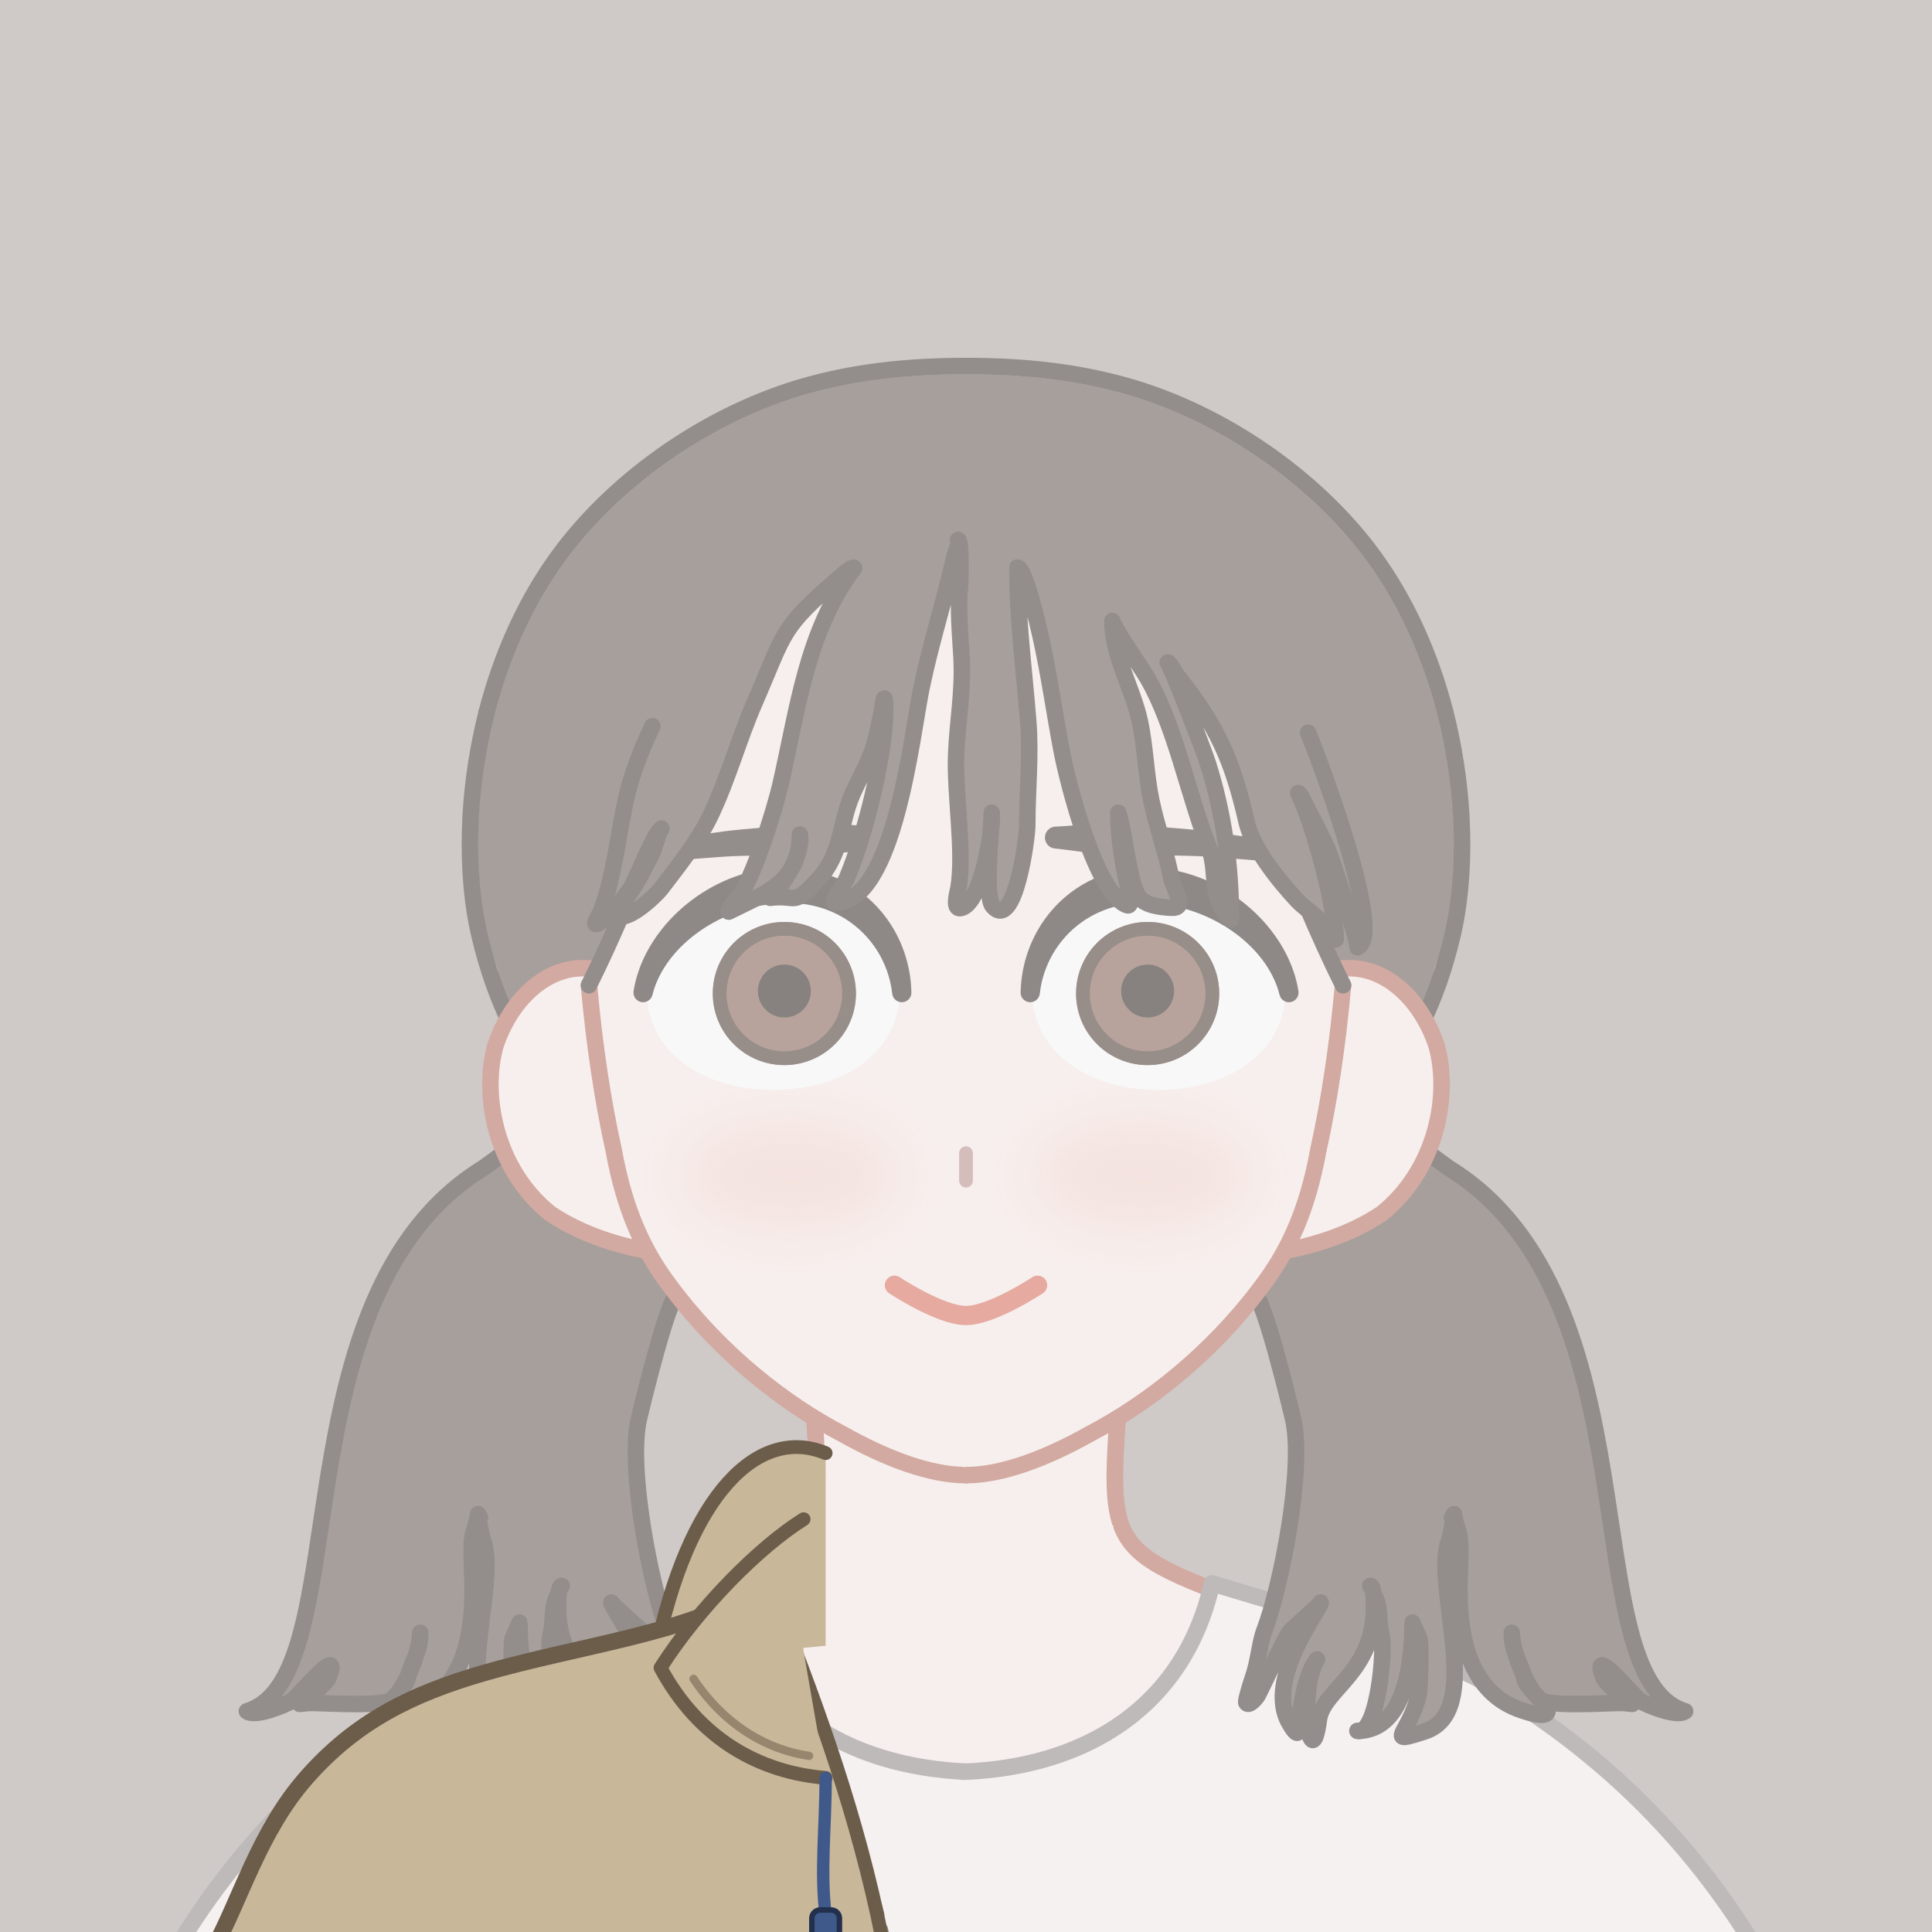
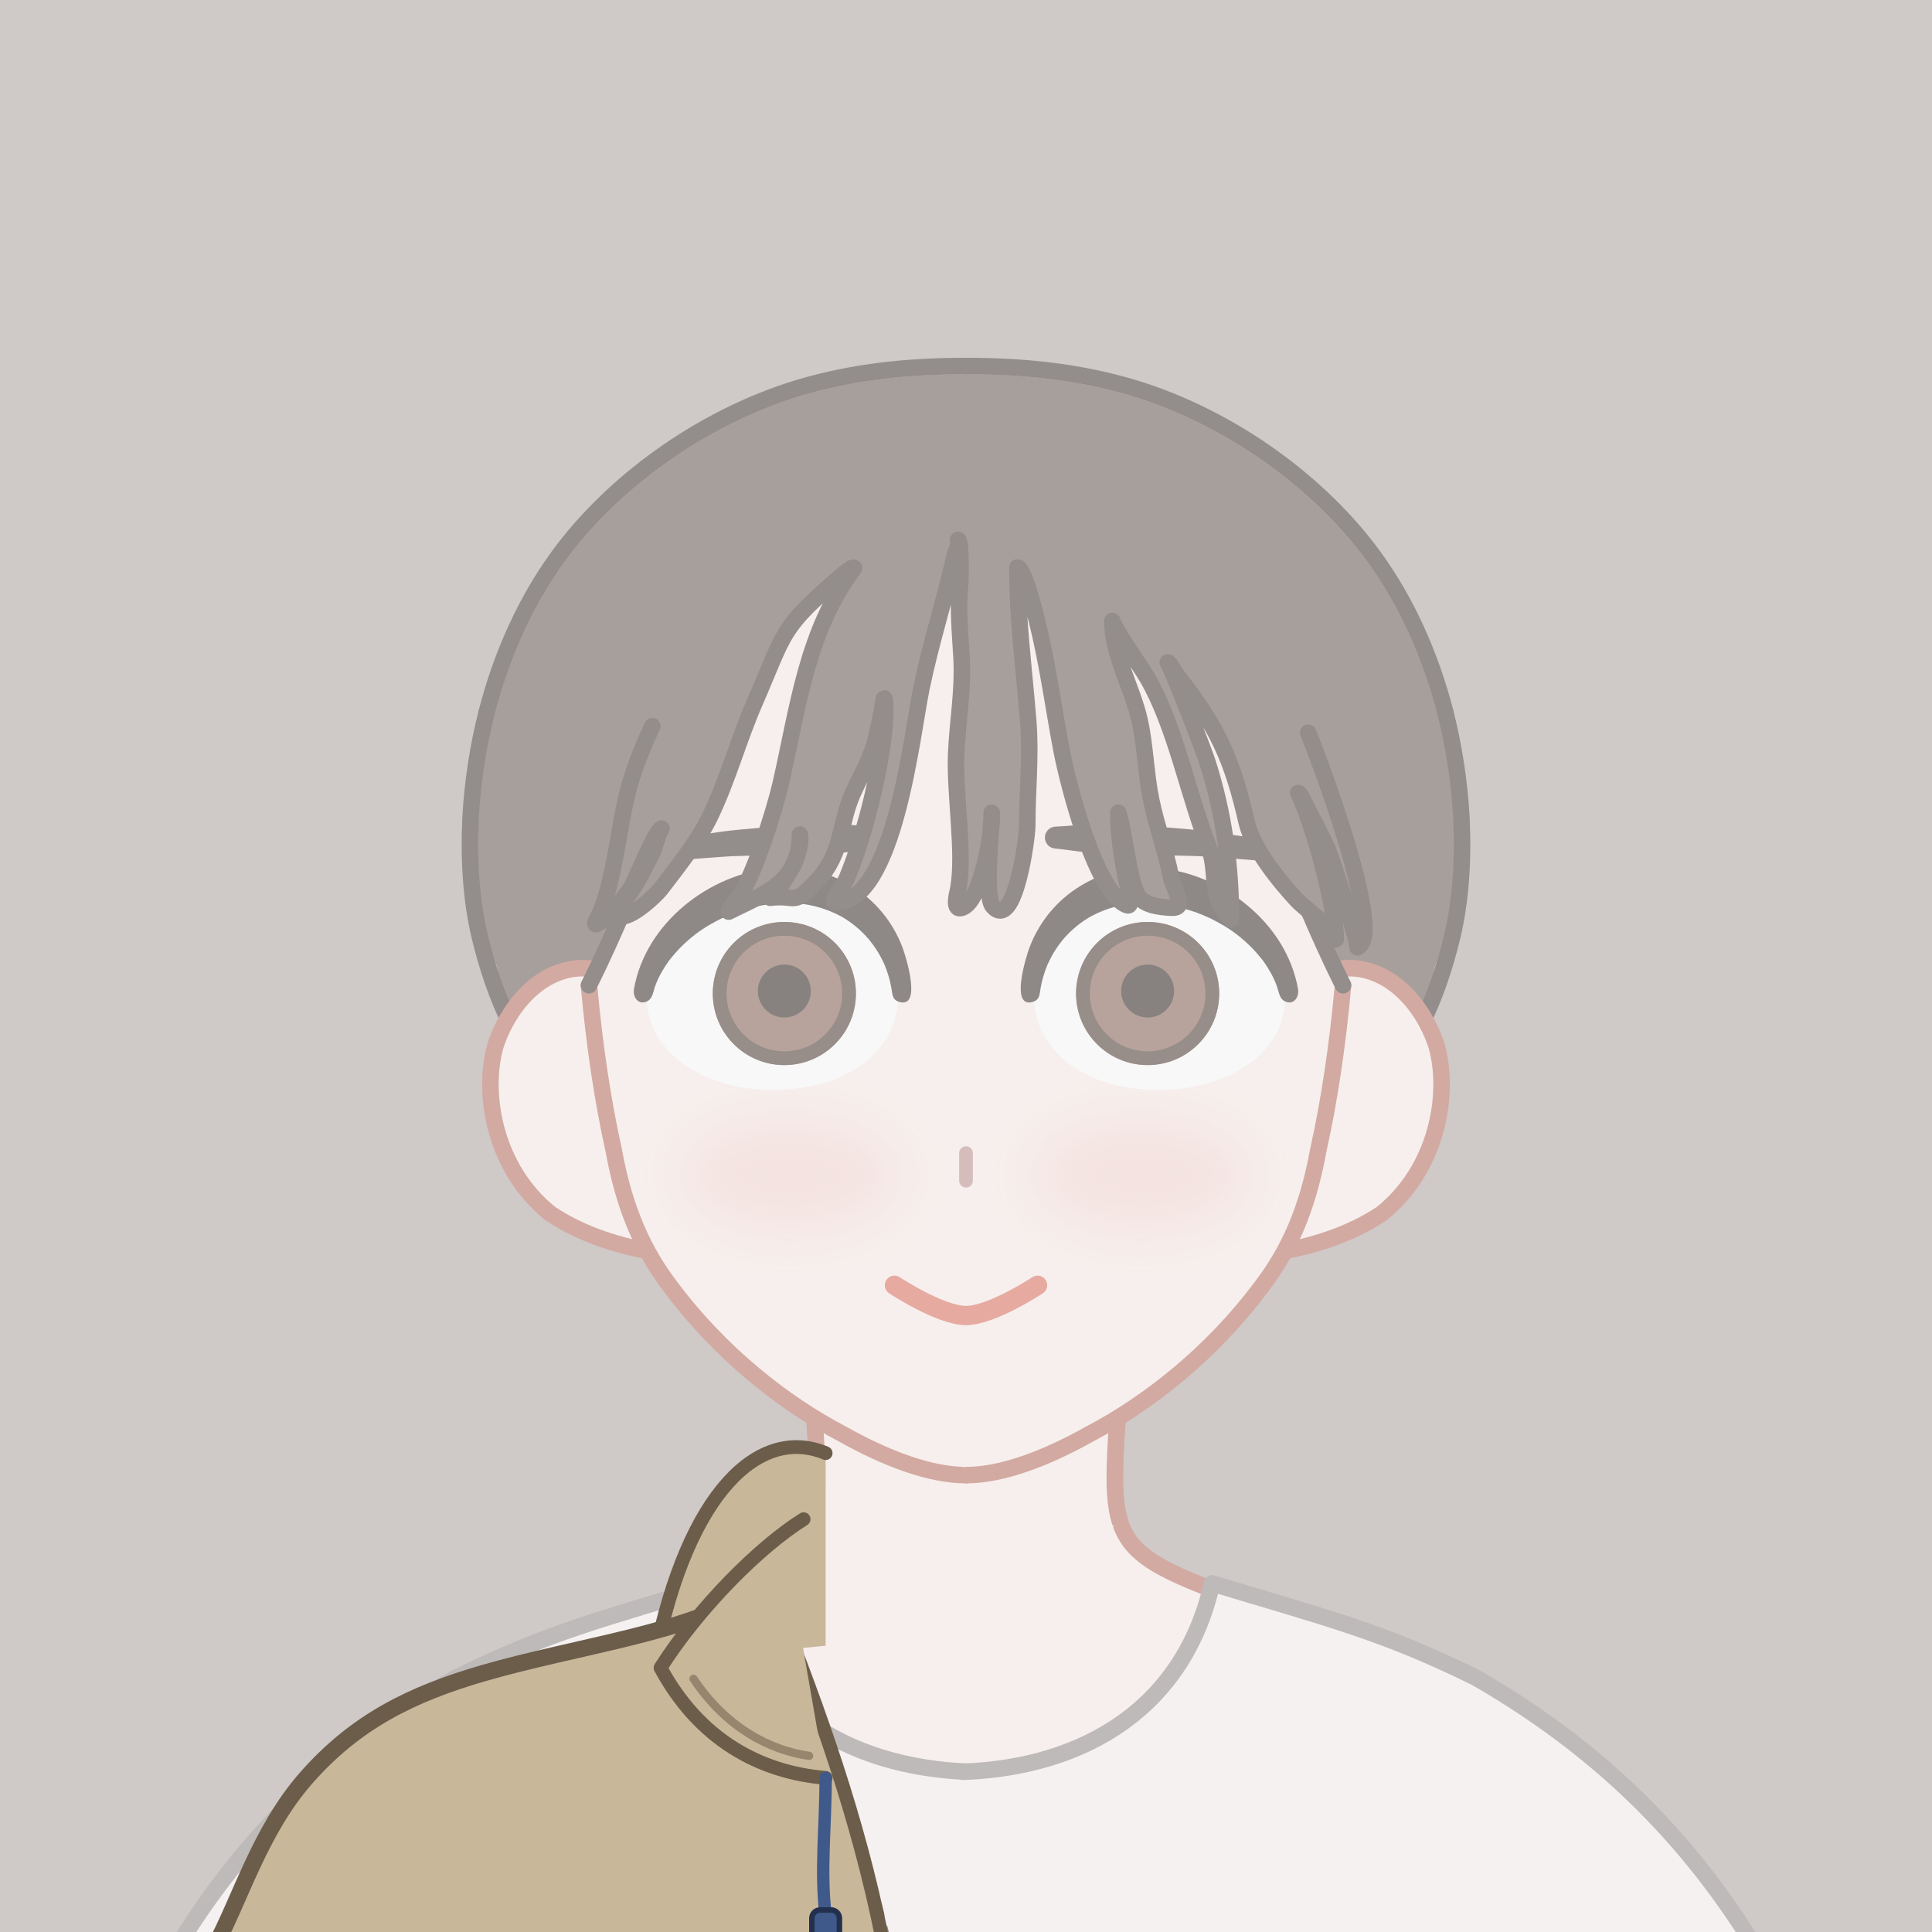
<svg xmlns="http://www.w3.org/2000/svg" width="702" height="702" viewBox="0 0 702 702">
  <g id="_ref">
    <g opacity="0.5">
      <defs>
        <clipPath id="makeup-blush-clip-path-32">
          <path d="M215.154 389.2 L359.154 389.2 L359.154 464.8 L215.154 464.8 Z" />
        </clipPath>
        <filter id="makeup-blush-filter-12" filterUnits="userSpaceOnUse" x="218.154" y="377" width="138" height="100" color-interpolation-filters="sRGB">
          <feGaussianBlur in="SourceGraphic" stdDeviation="9" color-interpolation-filters="linearRGB" />
        </filter>
        <clipPath id="cg-eye2">
-           <path d="M242 360 C242 338 262 326 288 326 C314 326 334 338 334 360 C334 382 314 396 288 396 C262 396 242 382 242 360 Z" fill="#ffffff" />
+           <path d="M242 360 C243.178 339.672 274.345 322.672 291.667 322.167 C315.335 321.476 333.5 338.667 333.5 360.667 C333.5 382.667 314 396 288 396 C262 396 240.727 381.963 242 360 Z" fill="#ffffff" />
        </clipPath>
      </defs>
      <rect width="702" height="702" fill="#ada19f" />
      <g data-layer="body">
        <g>
          <g>
            <path d="M295.671 489.536 C295.86 492.716 296.144 496.116 296.464 499.642 C297.826 514.657 301.926 539.769 294.878 553.441 C290.261 562.398 280.92 569.129 263.403 576.878 C201.389 604.31 121.546 617.454 90.97 686.317 C84.138 701.704 75.573 709.986 91.684 710.505 C172.929 713.121 257.936 710.936 339.784 711.863 C343.856 711.909 347.928 711.955 352 712 L352 490 C333.295 490 314.238 489.776 295.671 489.536 Z" fill="#fdeeea" />
            <path d="M82.239 710.936 C110.769 630.434 156.416 616.431 231.1 588.839 C305.46 561.366 299.091 568.122 294.374 492.286 C294.334 491.649 294.298 491.019 294.267 490.397" fill="none" stroke="#b46352" stroke-width="6" stroke-linecap="round" stroke-linejoin="round" />
            <path d="M214.397 621.514 C239.223 625.184 260.265 629.212 285.965 632.16 C304.952 634.337 315.621 632.997 329.595 648.055" fill="none" stroke="#b46352" stroke-width="5" stroke-linecap="round" opacity="0.35" />
          </g>
        </g>
        <g transform="translate(702 0) scale(-1 1)">
          <g>
            <path d="M295.671 489.536 C295.86 492.716 296.144 496.116 296.464 499.642 C297.826 514.657 301.926 539.769 294.878 553.441 C290.261 562.398 280.92 569.129 263.403 576.878 C201.389 604.31 121.546 617.454 90.97 686.317 C84.138 701.704 75.573 709.986 91.684 710.505 C172.929 713.121 257.936 710.936 339.784 711.863 C343.856 711.909 347.928 711.955 352 712 L352 490 C333.295 490 314.238 489.776 295.671 489.536 Z" fill="#fdeeea" />
            <path d="M82.239 710.936 C110.769 630.434 156.416 616.431 231.1 588.839 C305.46 561.366 299.091 568.122 294.374 492.286 C294.334 491.649 294.298 491.019 294.267 490.397" fill="none" stroke="#b46352" stroke-width="6" stroke-linecap="round" stroke-linejoin="round" />
            <path d="M214.397 621.514 C239.223 625.184 260.265 629.212 285.965 632.16 C304.952 634.337 315.621 632.997 329.595 648.055" fill="none" stroke="#b46352" stroke-width="5" stroke-linecap="round" opacity="0.35" />
          </g>
        </g>
      </g>
      <g data-layer="cloth">
        <g>
          <g />
          <g>
            <path d="M74.27 711.857 C75.096 711.857 79.455 711.785 79.27 710.857 C79.988 711.754 79.98 711.045 80.769 711.677 L352 712 L352 643.827 C352 643.827 331.27 644.738 331.27 640.857 C331.27 641.677 314.183 637.136 312.712 636.525 C293.686 628.622 281.108 615.775 268.622 596.894 C267.434 595.098 260.906 575.253 260.906 575.253 C260.906 575.253 250.529 579.563 238.02 583.014 C214.672 589.456 172.415 606.101 167.717 608.731 C138.02 625.357 104.398 654.614 83.864 679.173 C78.119 686.044 53.378 710.723 70.211 711.756 C71.508 711.835 72.891 711.857 74.27 711.857 Z" fill="#f9f2f1" />
            <path d="M63.073 709.523 C88.77 666.857 122.1 634.7 165.83 609.54 C199.77 592.857 218.52 588.357 261.6 575.333 C271.77 620.357 307.667 642.084 351.917 643.784" fill="none" stroke="#8b8382" stroke-width="6" stroke-linecap="round" stroke-linejoin="round" />
          </g>
        </g>
        <g transform="translate(702 0) scale(-1 1)">
          <g />
          <g>
            <path d="M74.27 711.857 C75.096 711.857 79.455 711.785 79.27 710.857 C79.988 711.754 79.98 711.045 80.769 711.677 L352 712 L352 643.827 C352 643.827 331.27 644.738 331.27 640.857 C331.27 641.677 314.183 637.136 312.712 636.525 C293.686 628.622 281.108 615.775 268.622 596.894 C267.434 595.098 260.906 575.253 260.906 575.253 C260.906 575.253 250.529 579.563 238.02 583.014 C214.672 589.456 172.415 606.101 167.717 608.731 C138.02 625.357 104.398 654.614 83.864 679.173 C78.119 686.044 53.378 710.723 70.211 711.756 C71.508 711.835 72.891 711.857 74.27 711.857 Z" fill="#f9f2f1" />
            <path d="M63.073 709.523 C88.77 666.857 122.1 634.7 165.83 609.54 C199.77 592.857 218.52 588.357 261.6 575.333 C271.77 620.357 307.667 642.084 351.917 643.784" fill="none" stroke="#8b8382" stroke-width="6" stroke-linecap="round" stroke-linejoin="round" />
          </g>
        </g>
      </g>
      <g data-layer="skinNeck">
        <g>
          <g>
            <path d="M296.464 499.642 C296.144 496.116 295.86 492.716 295.671 489.536 C314.238 489.776 333.295 490 352 490 L352 562.636 L351.354 562.564 L345.706 561.869 C333.876 560.36 321.926 558.6 310.081 557.018 C306.575 556.55 293.84 555.879 295.498 552.147 C301.677 538.233 297.784 514.195 296.464 499.642 Z" fill="#fdeeea" />
            <path d="M295.107 552.726 C298.619 541.358 296.351 524.081 294.374 492.286" fill="none" stroke="#b46352" stroke-width="6" stroke-linecap="round" stroke-linejoin="round" />
          </g>
        </g>
        <g transform="translate(702 0) scale(-1 1)">
          <g>
            <path d="M296.464 499.642 C296.144 496.116 295.86 492.716 295.671 489.536 C314.238 489.776 333.295 490 352 490 L352 562.636 L351.354 562.564 L345.706 561.869 C333.876 560.36 321.926 558.6 310.081 557.018 C306.575 556.55 293.84 555.879 295.498 552.147 C301.677 538.233 297.784 514.195 296.464 499.642 Z" fill="#fdeeea" />
            <path d="M295.107 552.726 C298.619 541.358 296.351 524.081 294.374 492.286" fill="none" stroke="#b46352" stroke-width="6" stroke-linecap="round" stroke-linejoin="round" />
          </g>
        </g>
      </g>
-       <g data-layer="hairMid">
-         <g>
-           <g>
-             <path d="M246.346 470.051 C252.058 457.884 251.33 448.199 243.07 434.669 C238.956 426.719 237.325 420.839 228.711 415.289 C206.623 401.069 195.92 409.499 175.625 424.389 C99.328 471.409 130.552 609.403 89.711 621.793 C92.696 624.063 103.403 619.583 105.822 618.153 C108.255 616.713 124.757 596.133 119.336 609.653 C118.582 611.533 113.631 615.683 111.427 617.133 C106.635 620.283 109.057 618.723 113.403 618.773 C118.927 618.823 139.489 620.153 142.388 617.583 C147.818 612.773 152.711 599.273 152.711 593.263 C152.711 600.773 149.385 603.763 148.149 609.773 C147.304 613.873 139.593 619.023 139.706 621.733 C139.843 625.043 149.803 621.283 151.883 620.363 C170.299 612.233 171.711 589.693 171.711 577.413 C171.711 572.163 170.979 563.063 171.67 558.353 C171.876 556.953 173.9 551.093 173.711 550.173 C173.96 550.589 174.197 551.005 174.421 551.422 L174.11 550.922 C173.439 551.258 175.192 558.829 175.579 559.922 C181.477 576.576 162.297 622.015 184.409 629.153 C199.261 633.947 190.038 630.137 186.546 615.971 C186.03 613.875 185.61 597.159 186.226 595.409 C186.446 594.785 188.796 589.666 188.777 589.589 C188.777 602.195 190.785 628.922 208.777 628.922 C201.455 630.753 198.534 598.933 200.068 593.773 C201.338 589.499 200.169 584.271 202.538 579.84 C203.243 578.52 203.238 576.081 204.11 576.256 C202.849 576.003 202.797 581.895 202.777 582.922 C202.285 607.842 221.252 613.552 222.777 624.922 C225.695 646.676 230.392 614.04 223.444 602.922 C227.157 607.873 228.466 615.721 229.444 621.589 C230.324 626.871 228.975 634.026 233.57 626.033 C242.692 610.164 221.67 584.015 222.11 582.256 C223.525 584.142 230.728 590.225 232.983 592.471 C235.024 594.505 242.514 611.398 245.016 616.038 C245.475 616.889 248.24 620.248 249.146 618.672 C249.502 618.052 247.263 611.007 246.804 609.719 C244.719 603.857 244.271 596.797 242.595 592.453 C236.61 576.947 227.965 533.366 232.163 515.515 C233.177 511.198 242.851 470.916 246.346 470.051 Z" fill="#5d4e48" stroke="#352a27" stroke-width="6" stroke-linecap="round" stroke-linejoin="round" />
-           </g>
-         </g>
-         <g transform="translate(702 0) scale(-1 1)">
-           <g>
-             <path d="M246.346 470.051 C252.058 457.884 251.33 448.199 243.07 434.669 C238.956 426.719 237.325 420.839 228.711 415.289 C206.623 401.069 195.92 409.499 175.625 424.389 C99.328 471.409 130.552 609.403 89.711 621.793 C92.696 624.063 103.403 619.583 105.822 618.153 C108.255 616.713 124.757 596.133 119.336 609.653 C118.582 611.533 113.631 615.683 111.427 617.133 C106.635 620.283 109.057 618.723 113.403 618.773 C118.927 618.823 139.489 620.153 142.388 617.583 C147.818 612.773 152.711 599.273 152.711 593.263 C152.711 600.773 149.385 603.763 148.149 609.773 C147.304 613.873 139.593 619.023 139.706 621.733 C139.843 625.043 149.803 621.283 151.883 620.363 C170.299 612.233 171.711 589.693 171.711 577.413 C171.711 572.163 170.979 563.063 171.67 558.353 C171.876 556.953 173.9 551.093 173.711 550.173 C173.96 550.589 174.197 551.005 174.421 551.422 L174.11 550.922 C173.439 551.258 175.192 558.829 175.579 559.922 C181.477 576.576 162.297 622.015 184.409 629.153 C199.261 633.947 190.038 630.137 186.546 615.971 C186.03 613.875 185.61 597.159 186.226 595.409 C186.446 594.785 188.796 589.666 188.777 589.589 C188.777 602.195 190.785 628.922 208.777 628.922 C201.455 630.753 198.534 598.933 200.068 593.773 C201.338 589.499 200.169 584.271 202.538 579.84 C203.243 578.52 203.238 576.081 204.11 576.256 C202.849 576.003 202.797 581.895 202.777 582.922 C202.285 607.842 221.252 613.552 222.777 624.922 C225.695 646.676 230.392 614.04 223.444 602.922 C227.157 607.873 228.466 615.721 229.444 621.589 C230.324 626.871 228.975 634.026 233.57 626.033 C242.692 610.164 221.67 584.015 222.11 582.256 C223.525 584.142 230.728 590.225 232.983 592.471 C235.024 594.505 242.514 611.398 245.016 616.038 C245.475 616.889 248.24 620.248 249.146 618.672 C249.502 618.052 247.263 611.007 246.804 609.719 C244.719 603.857 244.271 596.797 242.595 592.453 C236.61 576.947 227.965 533.366 232.163 515.515 C233.177 511.198 242.851 470.916 246.346 470.051 Z" fill="#5d4e48" stroke="#352a27" stroke-width="6" stroke-linecap="round" stroke-linejoin="round" />
-           </g>
-         </g>
-       </g>
      <g data-layer="hairBase">
        <g>
          <g>
            <path d="M352 381.448 L352 135.951 L351.016 135.951 C330.344 135.951 310.656 137.919 290.968 143.826 C255.53 154.654 224.03 178.279 205.327 203.873 C186.623 229.467 175.795 262.936 173.826 297.39 C172.842 317.077 174.811 336.765 180.717 351.531 C182.027 358.081 184.209 364.632 187.262 370.602 C187.365 370.682 201.168 393.038 203.562 396.448 C204.832 398.257 211.612 404.019 213.517 405.842 C223.248 415.153 227.833 417.061 239.562 423.948 C253.821 432.321 287.168 441.633 303.192 437.819 C328.028 431.907 350.54 430.17 351.074 398.222 C351.102 396.519 351.452 381.949 352 381.448 Z" fill="#5d4e48" />
          </g>
          <g>
            <path d="M351 133 C330 133 310 135 290 141 C254 152 222 176 203 202 C191 218.4 182.2 238 176.8 259" fill="none" stroke="#352a27" stroke-width="6" stroke-linecap="round" stroke-linejoin="round" />
          </g>
          <g>
            <path d="M176.8 259 C173.7 271.3 171.7 284.1 171 297 C170.247 312.067 171.196 327.134 174.275 340.064 C179.731 362.97 189.199 384.12 205.639 400.625 C218.159 413.194 231.61 422.103 248.042 428.491 C248.47 428.658 248.896 428.816 249.319 428.964 C252.635 430.122 260.334 430.818 262.896 432.282" fill="none" stroke="#352a27" stroke-width="6" stroke-linecap="round" stroke-linejoin="round" />
          </g>
        </g>
        <g transform="translate(702 0) scale(-1 1)">
          <g>
            <path d="M352 381.448 L352 135.951 L351.016 135.951 C330.344 135.951 310.656 137.919 290.968 143.826 C255.53 154.654 224.03 178.279 205.327 203.873 C186.623 229.467 175.795 262.936 173.826 297.39 C172.842 317.077 174.811 336.765 180.717 351.531 C182.027 358.081 184.209 364.632 187.262 370.602 C187.365 370.682 201.168 393.038 203.562 396.448 C204.832 398.257 211.612 404.019 213.517 405.842 C223.248 415.153 227.833 417.061 239.562 423.948 C253.821 432.321 287.168 441.633 303.192 437.819 C328.028 431.907 350.54 430.17 351.074 398.222 C351.102 396.519 351.452 381.949 352 381.448 Z" fill="#5d4e48" />
          </g>
          <g>
            <path d="M351 133 C330 133 310 135 290 141 C254 152 222 176 203 202 C191 218.4 182.2 238 176.8 259" fill="none" stroke="#352a27" stroke-width="6" stroke-linecap="round" stroke-linejoin="round" />
          </g>
          <g>
            <path d="M176.8 259 C173.7 271.3 171.7 284.1 171 297 C170.247 312.067 171.196 327.134 174.275 340.064 C179.731 362.97 189.199 384.12 205.639 400.625 C218.159 413.194 231.61 422.103 248.042 428.491 C248.47 428.658 248.896 428.816 249.319 428.964 C252.635 430.122 260.334 430.818 262.896 432.282" fill="none" stroke="#352a27" stroke-width="6" stroke-linecap="round" stroke-linejoin="round" />
          </g>
        </g>
      </g>
      <g data-layer="ear">
        <g>
          <g>
            <path d="M215 352 C200 350 186 362 180 380 C175 398 180 425 200 441 C212 449 226 453 238 455 L225 380 Z" fill="#fdeeea" />
            <path d="M215 352 C200 350 186 362 180 380 C175 398 180 425 200 441 C212 449 226 453 238 455" fill="none" stroke="#b46352" stroke-width="6" stroke-linecap="round" stroke-linejoin="round" />
          </g>
        </g>
        <g transform="translate(702 0) scale(-1 1)">
          <g>
            <path d="M215 352 C200 350 186 362 180 380 C175 398 180 425 200 441 C212 449 226 453 238 455 L225 380 Z" fill="#fdeeea" />
            <path d="M215 352 C200 350 186 362 180 380 C175 398 180 425 200 441 C212 449 226 453 238 455" fill="none" stroke="#b46352" stroke-width="6" stroke-linecap="round" stroke-linejoin="round" />
          </g>
        </g>
      </g>
      <g data-layer="face">
        <g>
          <g>
            <path d="M352 200 L351 200 C322 200 296 208 278 228 C262 246 250 272 240 298 C232 318 223 340 214 358 C216 380 219 400 223 418 C227 440 234 455 244 468 C262 492 285 510 306 521 C322 530 338 536 351 536 L352 536 Z" fill="#fdeeea" />
            <path d="M214 358 C216 380 219 400 223 418 C227 440 234 455 244 468 C262 492 285 510 306 521 C322 530 338 536 351 536" fill="none" stroke="#b46352" stroke-width="6" stroke-linecap="round" stroke-linejoin="round" />
          </g>
        </g>
        <g transform="translate(702 0) scale(-1 1)">
          <g>
            <path d="M352 200 L351 200 C322 200 296 208 278 228 C262 246 250 272 240 298 C232 318 223 340 214 358 C216 380 219 400 223 418 C227 440 234 455 244 468 C262 492 285 510 306 521 C322 530 338 536 351 536 L352 536 Z" fill="#fdeeea" />
            <path d="M214 358 C216 380 219 400 223 418 C227 440 234 455 244 468 C262 492 285 510 306 521 C322 530 338 536 351 536" fill="none" stroke="#b46352" stroke-width="6" stroke-linecap="round" stroke-linejoin="round" />
          </g>
        </g>
      </g>
      <g data-layer="makeup">
        <g>
          <g>
            <g clip-path="url(#makeup-blush-clip-path-32)">
              <g filter="url(#makeup-blush-filter-12)">
                <ellipse cx="287.154" cy="427" rx="40" ry="21" fill="#f3bfb8" opacity="0.5" />
              </g>
            </g>
          </g>
        </g>
        <g transform="translate(702 0) scale(-1 1)">
          <g>
            <g clip-path="url(#makeup-blush-clip-path-32)">
              <g filter="url(#makeup-blush-filter-12)">
                <ellipse cx="287.154" cy="427" rx="40" ry="21" fill="#f3bfb8" opacity="0.5" />
              </g>
            </g>
          </g>
        </g>
      </g>
      <g data-layer="mouth">
        <g>
          <path d="M351 419 L351 429" fill="none" stroke="#b98a88" stroke-width="5" stroke-linecap="round" />
        </g>
        <g>
          <path d="M325 467 C325 467 341.59 478 351 478 C360.41 478 377 467 377 467" fill="none" stroke="#dc6450" stroke-width="7" stroke-linecap="round" stroke-linejoin="round" />
        </g>
      </g>
      <g data-layer="eye">
        <g transform="translate(285 361) scale(1) translate(-292 -361)">
-           <path d="M242 360 C242 338 262 326 288 326 C314 326 334 338 334 360 C334 382 314 396 288 396 C262 396 242 382 242 360 Z" fill="#ffffff" />
+           <path d="M242 360 C243.178 339.672 274.345 322.672 291.667 322.167 C315.335 321.476 333.5 338.667 333.5 360.667 C333.5 382.667 314 396 288 396 C262 396 240.727 381.963 242 360 Z" fill="#ffffff" />
          <g clip-path="url(#cg-eye2)">
            <g transform="translate(292 361) scale(0.26)">
              <g transform="translate(-110 -110) scale(1)">
                <g>
                  <circle cx="110" cy="110" r="100" fill="#7e5647" />
                  <circle cx="110" cy="106.526" r="37" fill="#1e1410" />
                </g>
              </g>
            </g>
            <circle cx="292" cy="361" r="23.5" fill="none" stroke="#3e2a22" stroke-width="5" />
          </g>
          <g>
-             <polygon points="237.252,359.897 237.551,358.24 237.883,356.76 237.941,356.513 238.406,354.792 238.803,353.526 238.951,353.061 239.578,351.317 239.962,350.368 240.28,349.584 241.058,347.862 241.344,347.294 241.925,346.127 242.867,344.408 242.928,344.314 243.885,342.708 244.617,341.579 244.985,341.016 246.164,339.343 246.569,338.814 247.417,337.698 248.568,336.29 248.745,336.08 250.15,334.489 250.84,333.764 251.624,332.938 253.169,331.426 253.251,331.357 254.778,329.959 255.664,329.208 256.451,328.542 258.188,327.176 258.338,327.071 259.976,325.871 260.978,325.193 261.816,324.627 263.713,323.445 263.884,323.351 265.648,322.334 266.723,321.768 267.619,321.299 269.636,320.333 269.832,320.251 271.687,319.443 272.839,318.994 273.747,318.642 275.844,317.917 276.12,317.835 277.977,317.271 279.259,316.935 280.089,316.72 282.225,316.252 282.674,316.172 284.386,315.867 285.904,315.658 286.538,315.572 288.676,315.367 289.401,315.327 290.829,315.25 292.642,315.226 293.004,315.221 295.029,315.28 296.147,315.36 297.018,315.423 298.974,315.649 299.642,315.754 300.899,315.956 302.839,316.351 303.092,316.412 304.736,316.824 306.239,317.271 306.592,317.373 308.418,318.001 309.548,318.446 310.23,318.713 311.993,319.495 312.749,319.869 313.708,320.347 315.391,321.276 315.82,321.534 317.035,322.277 318.624,323.341 318.745,323.424 320.158,324.467 321.316,325.4 321.654,325.667 323.091,326.923 323.903,327.696 324.47,328.235 325.79,329.602 326.297,330.172 327.055,331.028 328.256,332.499 328.49,332.806 329.392,334.018 330.352,335.425 330.465,335.582 331.471,337.186 332.122,338.33 332.409,338.828 333.281,340.508 333.67,341.338 334.08,342.214 334.808,343.949 334.992,344.434 335.468,345.715 336.057,347.505 336.088,347.599 336.571,349.304 336.901,350.668 337.014,351.126 337.388,352.973 337.543,353.928 337.688,354.817 337.915,356.668 337.962,357.21 338.072,358.537 338.153,360.357 338.146,361.044 338.006,361.715 337.737,362.346 337.35,362.913 336.861,363.394 336.286,363.769 335.65,364.026 334.976,364.153 334.29,364.146 333.618,364.006 332.987,363.737 332.42,363.35 331.94,362.861 331.564,362.286 331.308,361.65 331.18,360.976 330.952,359.311 330.741,358.141 330.667,357.75 330.321,356.221 330.125,355.498 329.911,354.712 329.435,353.212 329.326,352.918 328.903,351.751 328.295,350.262 328.289,350.247 332.186,348.915 328.346,350.404 327.667,348.922 327.122,347.855 326.963,347.551 326.209,346.222 325.793,345.553 325.404,344.931 324.546,343.673 324.313,343.364 323.644,342.461 322.641,341.211 326.581,338.437 322.758,341.37 322.695,341.298 321.707,340.166 320.806,339.215 320.678,339.088 319.611,338.057 318.914,337.435 318.503,337.07 317.368,336.138 316.918,335.8 316.202,335.257 315.002,334.422 314.826,334.316 313.769,333.636 312.455,332.862 312.429,332.847 315.575,328.126 312.628,332.973 311.255,332.235 310.187,331.716 309.949,331.605 308.63,331.03 307.86,330.729 307.304,330.513 305.949,330.043 305.483,329.903 304.56,329.62 303.179,329.254 303.067,329.233 301.785,328.941 300.369,328.674 300.36,328.676 298.901,328.459 297.886,328.344 297.468,328.298 296.013,328.186 295.393,328.162 294.522,328.124 292.996,328.113 292.886,328.117 291.308,328.156 290.115,328.224 289.625,328.251 287.955,328.397 287.555,328.445 286.26,328.598 284.767,328.824 284.542,328.856 282.84,329.164 282.225,329.296 281.147,329.526 279.48,329.94 279.412,329.953 277.697,330.432 276.975,330.658 276,330.962 274.294,331.56 274.289,331.557 272.589,332.208 271.847,332.519 270.917,332.909 269.253,333.675 269.166,333.715 266.483,328.557 269.341,333.62 267.607,334.487 266.89,334.872 265.995,335.352 264.409,336.278 264.333,336.322 261.3,331.723 264.49,336.215 262.858,337.24 262.157,337.711 261.347,338.255 259.821,339.363 259.808,339.373 256.523,335.37 259.946,339.255 258.454,340.418 257.716,341.032 257.083,341.559 255.762,342.739 255.685,342.806 254.501,343.949 253.647,344.833 253.301,345.188 252.159,346.459 251.834,346.845 251.082,347.752 250.048,349.104 250.03,349.127 246.472,346.733 250.12,348.988 249.134,350.389 248.514,351.347 248.254,351.743 247.457,353.088 247.132,353.691 246.724,354.451 246.056,355.833 245.922,356.135 245.462,357.208 244.942,358.578 244.909,358.668 244.488,359.962 244.081,361.436 243.865,362.087 243.527,362.684 243.078,363.203 242.537,363.625 241.924,363.933 241.262,364.116 240.578,364.166 239.897,364.081 239.246,363.865 238.649,363.527 238.13,363.078 237.708,362.537 237.4,361.924 237.218,361.262 237.168,360.578" fill="#2b201d" />
+             <path d="M328.289 350.247 L328.346 350.404 C326.72 346.855 325.084 344.255 322.641 341.211 L322.758 341.37 C319.598 337.758 316.589 335.249 312.429 332.847 L312.628 332.973 C300.334 326.364 287.171 327.046 274.294 331.56 L274.289 331.557 C272.521 332.234 270.886 332.924 269.166 333.715 L269.341 333.62 C267.606 334.487 266.011 335.351 264.333 336.322 L264.49 336.215 C262.896 337.216 261.303 338.226 259.808 339.373 L259.946 339.255 C255.932 342.384 253.172 345.112 250.03 349.127 L250.12 348.988 C248.035 351.95 246.428 354.662 245.138 358.063 C244.417 359.962 244.212 362.663 242.378 363.705 C239.23 365.493 236.768 362.578 237.37 359.245 C241.705 335.218 264.857 317.36 288.406 315.393 C309.011 313.672 327.776 325.333 334.927 344.263 C336.104 347.378 342.185 366.695 333.618 364.006 C331.101 363.216 331.256 360.996 330.878 358.899 C330.309 355.745 329.477 353.208 328.289 350.247 Z" fill="#2b201d" />
          </g>
        </g>
        <g transform="translate(702 0) scale(-1 1)">
          <g transform="translate(285 361) scale(1) translate(-292 -361)">
-             <path d="M242 360 C242 338 262 326 288 326 C314 326 334 338 334 360 C334 382 314 396 288 396 C262 396 242 382 242 360 Z" fill="#ffffff" />
+             <path d="M242 360 C243.178 339.672 274.345 322.672 291.667 322.167 C315.335 321.476 333.5 338.667 333.5 360.667 C333.5 382.667 314 396 288 396 C262 396 240.727 381.963 242 360 Z" fill="#ffffff" />
            <g clip-path="url(#cg-eye2)">
              <g transform="translate(292 361) scale(0.26)">
                <g transform="translate(-110 -110) scale(1)">
                  <g>
                    <circle cx="110" cy="110" r="100" fill="#7e5647" />
                    <circle cx="110" cy="106.526" r="37" fill="#1e1410" />
                  </g>
                </g>
              </g>
              <circle cx="292" cy="361" r="23.5" fill="none" stroke="#3e2a22" stroke-width="5" />
            </g>
            <g>
-               <polygon points="237.252,359.897 237.551,358.24 237.883,356.76 237.941,356.513 238.406,354.792 238.803,353.526 238.951,353.061 239.578,351.317 239.962,350.368 240.28,349.584 241.058,347.862 241.344,347.294 241.925,346.127 242.867,344.408 242.928,344.314 243.885,342.708 244.617,341.579 244.985,341.016 246.164,339.343 246.569,338.814 247.417,337.698 248.568,336.29 248.745,336.08 250.15,334.489 250.84,333.764 251.624,332.938 253.169,331.426 253.251,331.357 254.778,329.959 255.664,329.208 256.451,328.542 258.188,327.176 258.338,327.071 259.976,325.871 260.978,325.193 261.816,324.627 263.713,323.445 263.884,323.351 265.648,322.334 266.723,321.768 267.619,321.299 269.636,320.333 269.832,320.251 271.687,319.443 272.839,318.994 273.747,318.642 275.844,317.917 276.12,317.835 277.977,317.271 279.259,316.935 280.089,316.72 282.225,316.252 282.674,316.172 284.386,315.867 285.904,315.658 286.538,315.572 288.676,315.367 289.401,315.327 290.829,315.25 292.642,315.226 293.004,315.221 295.029,315.28 296.147,315.36 297.018,315.423 298.974,315.649 299.642,315.754 300.899,315.956 302.839,316.351 303.092,316.412 304.736,316.824 306.239,317.271 306.592,317.373 308.418,318.001 309.548,318.446 310.23,318.713 311.993,319.495 312.749,319.869 313.708,320.347 315.391,321.276 315.82,321.534 317.035,322.277 318.624,323.341 318.745,323.424 320.158,324.467 321.316,325.4 321.654,325.667 323.091,326.923 323.903,327.696 324.47,328.235 325.79,329.602 326.297,330.172 327.055,331.028 328.256,332.499 328.49,332.806 329.392,334.018 330.352,335.425 330.465,335.582 331.471,337.186 332.122,338.33 332.409,338.828 333.281,340.508 333.67,341.338 334.08,342.214 334.808,343.949 334.992,344.434 335.468,345.715 336.057,347.505 336.088,347.599 336.571,349.304 336.901,350.668 337.014,351.126 337.388,352.973 337.543,353.928 337.688,354.817 337.915,356.668 337.962,357.21 338.072,358.537 338.153,360.357 338.146,361.044 338.006,361.715 337.737,362.346 337.35,362.913 336.861,363.394 336.286,363.769 335.65,364.026 334.976,364.153 334.29,364.146 333.618,364.006 332.987,363.737 332.42,363.35 331.94,362.861 331.564,362.286 331.308,361.65 331.18,360.976 330.952,359.311 330.741,358.141 330.667,357.75 330.321,356.221 330.125,355.498 329.911,354.712 329.435,353.212 329.326,352.918 328.903,351.751 328.295,350.262 328.289,350.247 332.186,348.915 328.346,350.404 327.667,348.922 327.122,347.855 326.963,347.551 326.209,346.222 325.793,345.553 325.404,344.931 324.546,343.673 324.313,343.364 323.644,342.461 322.641,341.211 326.581,338.437 322.758,341.37 322.695,341.298 321.707,340.166 320.806,339.215 320.678,339.088 319.611,338.057 318.914,337.435 318.503,337.07 317.368,336.138 316.918,335.8 316.202,335.257 315.002,334.422 314.826,334.316 313.769,333.636 312.455,332.862 312.429,332.847 315.575,328.126 312.628,332.973 311.255,332.235 310.187,331.716 309.949,331.605 308.63,331.03 307.86,330.729 307.304,330.513 305.949,330.043 305.483,329.903 304.56,329.62 303.179,329.254 303.067,329.233 301.785,328.941 300.369,328.674 300.36,328.676 298.901,328.459 297.886,328.344 297.468,328.298 296.013,328.186 295.393,328.162 294.522,328.124 292.996,328.113 292.886,328.117 291.308,328.156 290.115,328.224 289.625,328.251 287.955,328.397 287.555,328.445 286.26,328.598 284.767,328.824 284.542,328.856 282.84,329.164 282.225,329.296 281.147,329.526 279.48,329.94 279.412,329.953 277.697,330.432 276.975,330.658 276,330.962 274.294,331.56 274.289,331.557 272.589,332.208 271.847,332.519 270.917,332.909 269.253,333.675 269.166,333.715 266.483,328.557 269.341,333.62 267.607,334.487 266.89,334.872 265.995,335.352 264.409,336.278 264.333,336.322 261.3,331.723 264.49,336.215 262.858,337.24 262.157,337.711 261.347,338.255 259.821,339.363 259.808,339.373 256.523,335.37 259.946,339.255 258.454,340.418 257.716,341.032 257.083,341.559 255.762,342.739 255.685,342.806 254.501,343.949 253.647,344.833 253.301,345.188 252.159,346.459 251.834,346.845 251.082,347.752 250.048,349.104 250.03,349.127 246.472,346.733 250.12,348.988 249.134,350.389 248.514,351.347 248.254,351.743 247.457,353.088 247.132,353.691 246.724,354.451 246.056,355.833 245.922,356.135 245.462,357.208 244.942,358.578 244.909,358.668 244.488,359.962 244.081,361.436 243.865,362.087 243.527,362.684 243.078,363.203 242.537,363.625 241.924,363.933 241.262,364.116 240.578,364.166 239.897,364.081 239.246,363.865 238.649,363.527 238.13,363.078 237.708,362.537 237.4,361.924 237.218,361.262 237.168,360.578" fill="#2b201d" />
+               <path d="M328.289 350.247 L328.346 350.404 C326.72 346.855 325.084 344.255 322.641 341.211 L322.758 341.37 C319.598 337.758 316.589 335.249 312.429 332.847 L312.628 332.973 C300.334 326.364 287.171 327.046 274.294 331.56 L274.289 331.557 C272.521 332.234 270.886 332.924 269.166 333.715 L269.341 333.62 C267.606 334.487 266.011 335.351 264.333 336.322 L264.49 336.215 C262.896 337.216 261.303 338.226 259.808 339.373 L259.946 339.255 C255.932 342.384 253.172 345.112 250.03 349.127 L250.12 348.988 C248.035 351.95 246.428 354.662 245.138 358.063 C244.417 359.962 244.212 362.663 242.378 363.705 C239.23 365.493 236.768 362.578 237.37 359.245 C241.705 335.218 264.857 317.36 288.406 315.393 C309.011 313.672 327.776 325.333 334.927 344.263 C336.104 347.378 342.185 366.695 333.618 364.006 C331.101 363.216 331.256 360.996 330.878 358.899 C330.309 355.745 329.477 353.208 328.289 350.247 Z" fill="#2b201d" />
            </g>
          </g>
        </g>
      </g>
      <g data-layer="hairLine">
        <g>
          <g>
            <path d="M351 200 C322 200 296 208 278 228 C262 246 250 272 240 298 C232 318 223 340 214 358" fill="none" stroke="#352a27" stroke-width="6" stroke-linecap="round" stroke-linejoin="round" />
          </g>
        </g>
        <g transform="translate(702 0) scale(-1 1)">
          <g>
            <path d="M351 200 C322 200 296 208 278 228 C262 246 250 272 240 298 C232 318 223 340 214 358" fill="none" stroke="#352a27" stroke-width="6" stroke-linecap="round" stroke-linejoin="round" />
          </g>
        </g>
      </g>
      <g data-layer="brow">
        <g>
          <g transform="translate(-7 0)">
            <g>
              <g>
                <path d="M251.563 304.691 L255.184 304.191 L258.804 303.682 L262.422 303.165 L264.202 302.909 L266.052 302.647 L269.671 302.131 L269.885 302.102 L272.476 301.783 L273.478 301.681 L276.448 301.377 L277.18 301.313 L280.822 300.993 L282.158 300.878 L284.513 300.7 L288.158 300.433 L290.032 300.3 L291.841 300.188 L295.489 299.974 L299.137 299.777 L300.11 299.728 L302.817 299.614 L306.468 299.48 L307.714 299.451 L308.96 299.444 L310.208 299.458 L311.456 299.489 L312.704 299.536 L312.854 299.541 L313.976 299.599 L315.225 299.674 L316.474 299.757 L317.723 299.845 L318.973 299.935 L320.222 300.025 L321.471 300.113 L322.72 300.195 L323.969 300.27 L325.218 300.335 L326 300.389 L326.757 300.595 L327.459 300.945 L328.079 301.424 L328.594 302.016 L328.983 302.696 L329.232 303.44 L329.332 304.218 L329.277 305 L329.072 305.757 L328.722 306.459 L328.242 307.079 L327.651 307.594 L326.97 307.983 L326.227 308.232 L325.449 308.332 L324.206 308.469 L322.964 308.615 L321.721 308.77 L320.479 308.93 L319.237 309.092 L317.995 309.254 L316.753 309.414 L315.511 309.568 L314.268 309.715 L313.174 309.837 L313.048 309.852 L311.806 309.982 L310.563 310.096 L309.319 310.193 L308.075 310.27 L306.83 310.324 L303.178 310.433 L300.499 310.499 L299.554 310.524 L295.901 310.61 L292.247 310.679 L290.471 310.706 L288.629 310.744 L284.975 310.81 L282.661 310.845 L281.367 310.876 L277.713 310.959 L277.043 310.972 L274.124 311.073 L273.212 311.102 L270.782 311.231 L270.649 311.24 L267.003 311.504 L265.15 311.639 L263.368 311.774 L259.724 312.055 L256.08 312.344 L252.437 312.643 L251.653 312.652 L250.882 312.507 L250.154 312.215 L249.497 311.787 L248.937 311.239 L248.494 310.592 L248.186 309.871 L248.024 309.103 L248.015 308.319 L248.159 307.549 L248.451 306.821 L248.88 306.164 L249.428 305.603 L250.075 305.16 L250.796 304.852 Z" fill="#352a27" />
              </g>
            </g>
          </g>
        </g>
        <g transform="translate(702 0) scale(-1 1)">
          <g transform="translate(-7 0)">
            <g>
              <g>
                <path d="M251.563 304.691 L255.184 304.191 L258.804 303.682 L262.422 303.165 L264.202 302.909 L266.052 302.647 L269.671 302.131 L269.885 302.102 L272.476 301.783 L273.478 301.681 L276.448 301.377 L277.18 301.313 L280.822 300.993 L282.158 300.878 L284.513 300.7 L288.158 300.433 L290.032 300.3 L291.841 300.188 L295.489 299.974 L299.137 299.777 L300.11 299.728 L302.817 299.614 L306.468 299.48 L307.714 299.451 L308.96 299.444 L310.208 299.458 L311.456 299.489 L312.704 299.536 L312.854 299.541 L313.976 299.599 L315.225 299.674 L316.474 299.757 L317.723 299.845 L318.973 299.935 L320.222 300.025 L321.471 300.113 L322.72 300.195 L323.969 300.27 L325.218 300.335 L326 300.389 L326.757 300.595 L327.459 300.945 L328.079 301.424 L328.594 302.016 L328.983 302.696 L329.232 303.44 L329.332 304.218 L329.277 305 L329.072 305.757 L328.722 306.459 L328.242 307.079 L327.651 307.594 L326.97 307.983 L326.227 308.232 L325.449 308.332 L324.206 308.469 L322.964 308.615 L321.721 308.77 L320.479 308.93 L319.237 309.092 L317.995 309.254 L316.753 309.414 L315.511 309.568 L314.268 309.715 L313.174 309.837 L313.048 309.852 L311.806 309.982 L310.563 310.096 L309.319 310.193 L308.075 310.27 L306.83 310.324 L303.178 310.433 L300.499 310.499 L299.554 310.524 L295.901 310.61 L292.247 310.679 L290.471 310.706 L288.629 310.744 L284.975 310.81 L282.661 310.845 L281.367 310.876 L277.713 310.959 L277.043 310.972 L274.124 311.073 L273.212 311.102 L270.782 311.231 L270.649 311.24 L267.003 311.504 L265.15 311.639 L263.368 311.774 L259.724 312.055 L256.08 312.344 L252.437 312.643 L251.653 312.652 L250.882 312.507 L250.154 312.215 L249.497 311.787 L248.937 311.239 L248.494 310.592 L248.186 309.871 L248.024 309.103 L248.015 308.319 L248.159 307.549 L248.451 306.821 L248.88 306.164 L249.428 305.603 L250.075 305.16 L250.796 304.852 Z" fill="#352a27" />
              </g>
            </g>
          </g>
        </g>
      </g>
      <g data-layer="hairFront">
        <g>
          <path d="M305.733 186.817 C294.238 185.54 240.866 243.136 241.784 255.077 C240.674 255.077 237.645 262.575 237.04 263.852 C234.006 270.261 231.637 276.089 229.473 282.854 C224.722 297.701 223.528 321.784 216.907 333.952 C213.407 340.387 226.108 328.123 227.076 326.931 C230.866 322.261 234.236 315.291 237.026 309.901 C237.795 308.414 239.601 301.249 240.347 301.062 C238.166 301.789 231.236 319.065 229.51 322.228 C228.435 324.198 222.587 330.215 224.114 332.172 C227.041 335.923 238.104 325.612 240.196 322.868 C246.435 314.684 253.72 305.622 258.158 296.348 C264.504 283.087 268.361 268.689 274.232 255.207 C285.615 229.07 283.667 227.563 306.559 207.951 C307.048 207.532 310.213 204.734 310.855 205.376 C293.499 228.518 289.976 257.37 283.538 285.296 C281.488 294.185 273.607 319.587 268.207 326.141 C267.544 326.945 264.43 330.199 264.777 331.241 C277.93 324.664 290.644 320.536 290.644 303.218 C291.831 310.342 284.732 321.345 279.866 326.211 C289.86 324.962 287.816 329.767 297.21 319.63 C306.148 309.986 304.963 299.465 309.748 288.529 C313.292 280.43 316.178 276.925 318.446 267.693 C319.185 264.684 319.812 261.647 320.355 258.597 C320.424 258.212 321.049 253.73 321.241 253.739 C322.041 253.778 321.459 263.522 321.267 265.378 C319.582 281.592 313.948 304.242 307.629 319.276 C306.566 321.805 301.179 328.09 303.757 328.022 C325.032 327.462 331.26 267.224 334.852 249.846 C338.256 233.382 343.222 218.146 346.833 202.12 C347.04 201.199 348.955 196.711 348.126 196.158 C349.332 196.882 349.042 210.643 348.838 212.748 C347.986 221.541 348.873 229.957 349.364 238.732 C350.059 251.146 347.934 261.835 347.429 273.987 C346.822 288.613 350.548 309.592 348.214 322.887 C348.019 323.996 346.115 330.372 348.956 329.987 C356.523 328.961 360.983 301.091 360.341 295.314 C360.341 301.626 357.532 325.715 360.781 329.339 C368.735 338.212 373.266 304.663 373.26 299.881 C373.244 287.329 374.612 274.748 373.625 262.205 C372.119 243.085 369.682 225.736 369.682 206.217 C372.447 206.217 377.315 227.653 378.113 231.217 C381.227 245.136 383.138 259.223 385.834 273.211 C388.027 284.591 398.193 324.903 409.55 328.915 C412.213 329.855 409.257 319.897 409.014 318.59 C407.58 310.88 406.327 303.174 406.327 295.314 C408.779 302.672 410.148 320.777 413.814 325.876 C416.14 329.11 421.92 329.642 425.582 329.831 C431.62 330.142 426.496 323.463 425.524 318.748 C423.574 309.293 420.279 300.128 418.333 290.862 C416.338 281.36 416.222 271.498 414.15 262.002 C411.517 249.936 404.171 238.046 404.171 225.617 C405.173 229.13 414.446 242.077 416.925 246.355 C427.031 263.799 431.618 288.458 439.142 307.65 C442.904 317.245 438.783 325.616 447.282 334.115 C447.282 314.589 444.715 295.595 438.753 276.97 C437.283 272.379 425.183 241.242 424.29 240.706 C424.807 240.319 427.309 244.95 427.741 245.494 C442.366 263.88 447.776 276.073 452.977 298.72 C455.206 308.428 464.679 320.01 471.403 327.241 C474.338 330.396 485.364 338.029 485.364 341.3 C485.364 329.474 477.065 298.835 471.712 288.129 C472.243 287.864 474.524 292.787 474.638 293.005 C477.16 297.83 479.675 302.689 481.992 307.615 C484.148 312.198 493.676 342.547 493.268 344.174 C503.573 339.594 488.121 298.181 484.828 290.231 C478.386 274.676 474.483 257.911 467.253 242.781 C465.382 238.865 451.556 218.197 449.438 218.432 C447.864 219.831 447.717 219.032 447.38 217.507 C446.158 211.982 429.112 200.262 424.29 195.439 L425.008 195.439" fill="#5d4e48" />
          <path d="M237.04 263.852 C234.006 270.261 231.637 276.089 229.473 282.854 C224.722 297.701 223.528 321.784 216.907 333.952 C213.407 340.387 226.108 328.123 227.076 326.931 C230.866 322.261 234.236 315.291 237.026 309.901 C237.795 308.414 239.601 301.249 240.347 301.062 C238.166 301.789 231.236 319.065 229.51 322.228 C228.435 324.198 222.587 330.215 224.114 332.172 C227.041 335.923 238.104 325.612 240.196 322.868 C246.435 314.684 253.72 305.622 258.158 296.348 C264.504 283.087 268.361 268.689 274.232 255.207 C285.615 229.07 283.167 228.563 306.059 208.951 C306.548 208.532 309.713 205.734 310.355 206.376 C292.999 229.518 289.976 257.37 283.538 285.296 C281.488 294.185 273.607 319.587 268.207 326.141 C267.544 326.945 264.43 330.199 264.777 331.241 C277.93 324.664 290.644 320.536 290.644 303.218 C291.831 310.342 284.732 321.345 279.866 326.211 C289.86 324.962 287.816 329.767 297.21 319.63 C306.148 309.986 304.963 299.465 309.748 288.529 C313.292 280.43 316.178 276.925 318.446 267.693 C319.185 264.684 319.812 261.647 320.355 258.597 C320.424 258.212 321.049 253.73 321.241 253.739 C322.041 253.778 321.459 263.522 321.267 265.378 C319.582 281.592 313.948 304.242 307.629 319.276 C306.566 321.805 301.179 328.09 303.757 328.022 C325.032 327.462 331.26 267.224 334.852 249.846 C338.256 233.382 343.222 218.146 346.833 202.12 C347.04 201.199 348.955 196.711 348.126 196.158 C349.332 196.882 349.042 210.643 348.838 212.748 C347.986 221.541 348.873 229.957 349.364 238.732 C350.059 251.146 347.934 261.835 347.429 273.987 C346.822 288.613 350.548 309.592 348.214 322.887 C348.019 323.996 346.115 330.372 348.956 329.987 C356.523 328.961 360.983 301.091 360.341 295.314 C360.341 301.626 357.532 325.715 360.781 329.339 C368.735 338.212 373.266 304.663 373.26 299.881 C373.244 287.329 374.612 274.748 373.625 262.205 C372.119 243.085 369.682 225.736 369.682 206.217 C372.447 206.217 377.315 227.653 378.113 231.217 C381.227 245.136 383.138 259.223 385.834 273.211 C388.027 284.591 398.193 324.903 409.55 328.915 C412.213 329.855 409.257 319.897 409.014 318.59 C407.58 310.88 406.327 303.174 406.327 295.314 C408.779 302.672 410.148 320.777 413.814 325.876 C416.14 329.11 421.92 329.642 425.582 329.831 C431.62 330.142 426.496 323.463 425.524 318.748 C423.574 309.293 420.279 300.128 418.333 290.862 C416.338 281.36 416.222 271.498 414.15 262.002 C411.517 249.936 404.171 238.046 404.171 225.617 C405.173 229.13 414.446 242.077 416.925 246.355 C427.031 263.799 431.618 288.458 439.142 307.65 C442.904 317.245 438.783 325.616 447.282 334.115 C447.282 314.589 444.715 295.595 438.753 276.97 C437.283 272.379 425.183 241.242 424.29 240.706 C424.807 240.319 427.309 244.95 427.741 245.494 C442.366 263.88 447.776 276.073 452.977 298.72 C455.206 308.428 464.679 320.01 471.403 327.241 C474.338 330.396 485.364 338.029 485.364 341.3 C485.364 329.474 477.065 298.835 471.712 288.129 C472.243 287.864 474.524 292.787 474.638 293.005 C477.16 297.83 479.675 302.689 481.992 307.615 C484.148 312.198 493.676 342.547 493.268 344.174 C503.573 339.594 478.621 274.181 475.328 266.231" fill="none" stroke="#352a27" stroke-width="6" stroke-linecap="round" stroke-linejoin="round" />
        </g>
      </g>
    </g>
  </g>
  <g id="hairBack-half">
    <path d="M300 528 C276 518 248 542 236 604 L300 598 Z" fill="#c9b79a" />
    <path d="M300 528 C276 518 250 542 238 602" fill="none" stroke="#6b5d4a" stroke-width="5" stroke-linecap="round" stroke-linejoin="round" />
  </g>
  <g id="clothUp-half">
    <path d="M271.5 579.1 C251 593 208.9 598.3 175.8 607.9 C149.6 615.5 129.2 625.5 111.1 646.2 C94.3 665.4 87.3 690.3 77.5 708.3 L72 712 L322 712 C314 668 300 628 290 600 L286 592 Z" fill="#c9b79a" />
    <path d="M271.5 579.1 C251 593 208.9 598.3 175.8 607.9 C149.6 615.5 129.2 625.5 111.1 646.2 C94.3 665.4 87.3 690.3 77.5 708.3" fill="none" stroke="#6b5d4a" stroke-width="6" stroke-linecap="round" stroke-linejoin="round" />
    <path d="M286 592 C300 628 314 668 322 712" fill="none" stroke="#6b5d4a" stroke-width="5" stroke-linecap="round" stroke-linejoin="round" />
    <path d="M292 606 C304 640 316 676 324 712" fill="none" stroke="#6b5d4a" stroke-width="2.5" stroke-linecap="round" stroke-linejoin="round" stroke-dasharray="4 5" opacity=".7" />
    <path d="M292 552 C276 562 254 584 240 606 C254 632 276 644 300 646 L292 600 C290 584 292 568 292 552 Z" fill="#c9b79a" />
    <path d="M292 552 C276 562 254 584 240 606 C254 632 276 644 300 646" fill="none" stroke="#6b5d4a" stroke-width="5" stroke-linecap="round" stroke-linejoin="round" />
    <path d="M252 610 C264 628 280 636 294 638" fill="none" stroke="#6b5d4a" stroke-width="3" stroke-linecap="round" stroke-linejoin="round" opacity=".55" />
    <path d="M300 646 C300 664 298 680 300 696" fill="none" stroke="#3f5a8a" stroke-width="4.5" stroke-linecap="round" stroke-linejoin="round" />
    <rect x="295" y="694" width="10" height="13" rx="3" fill="#3f5a8a" stroke="#22304d" stroke-width="2" />
  </g>
</svg>
